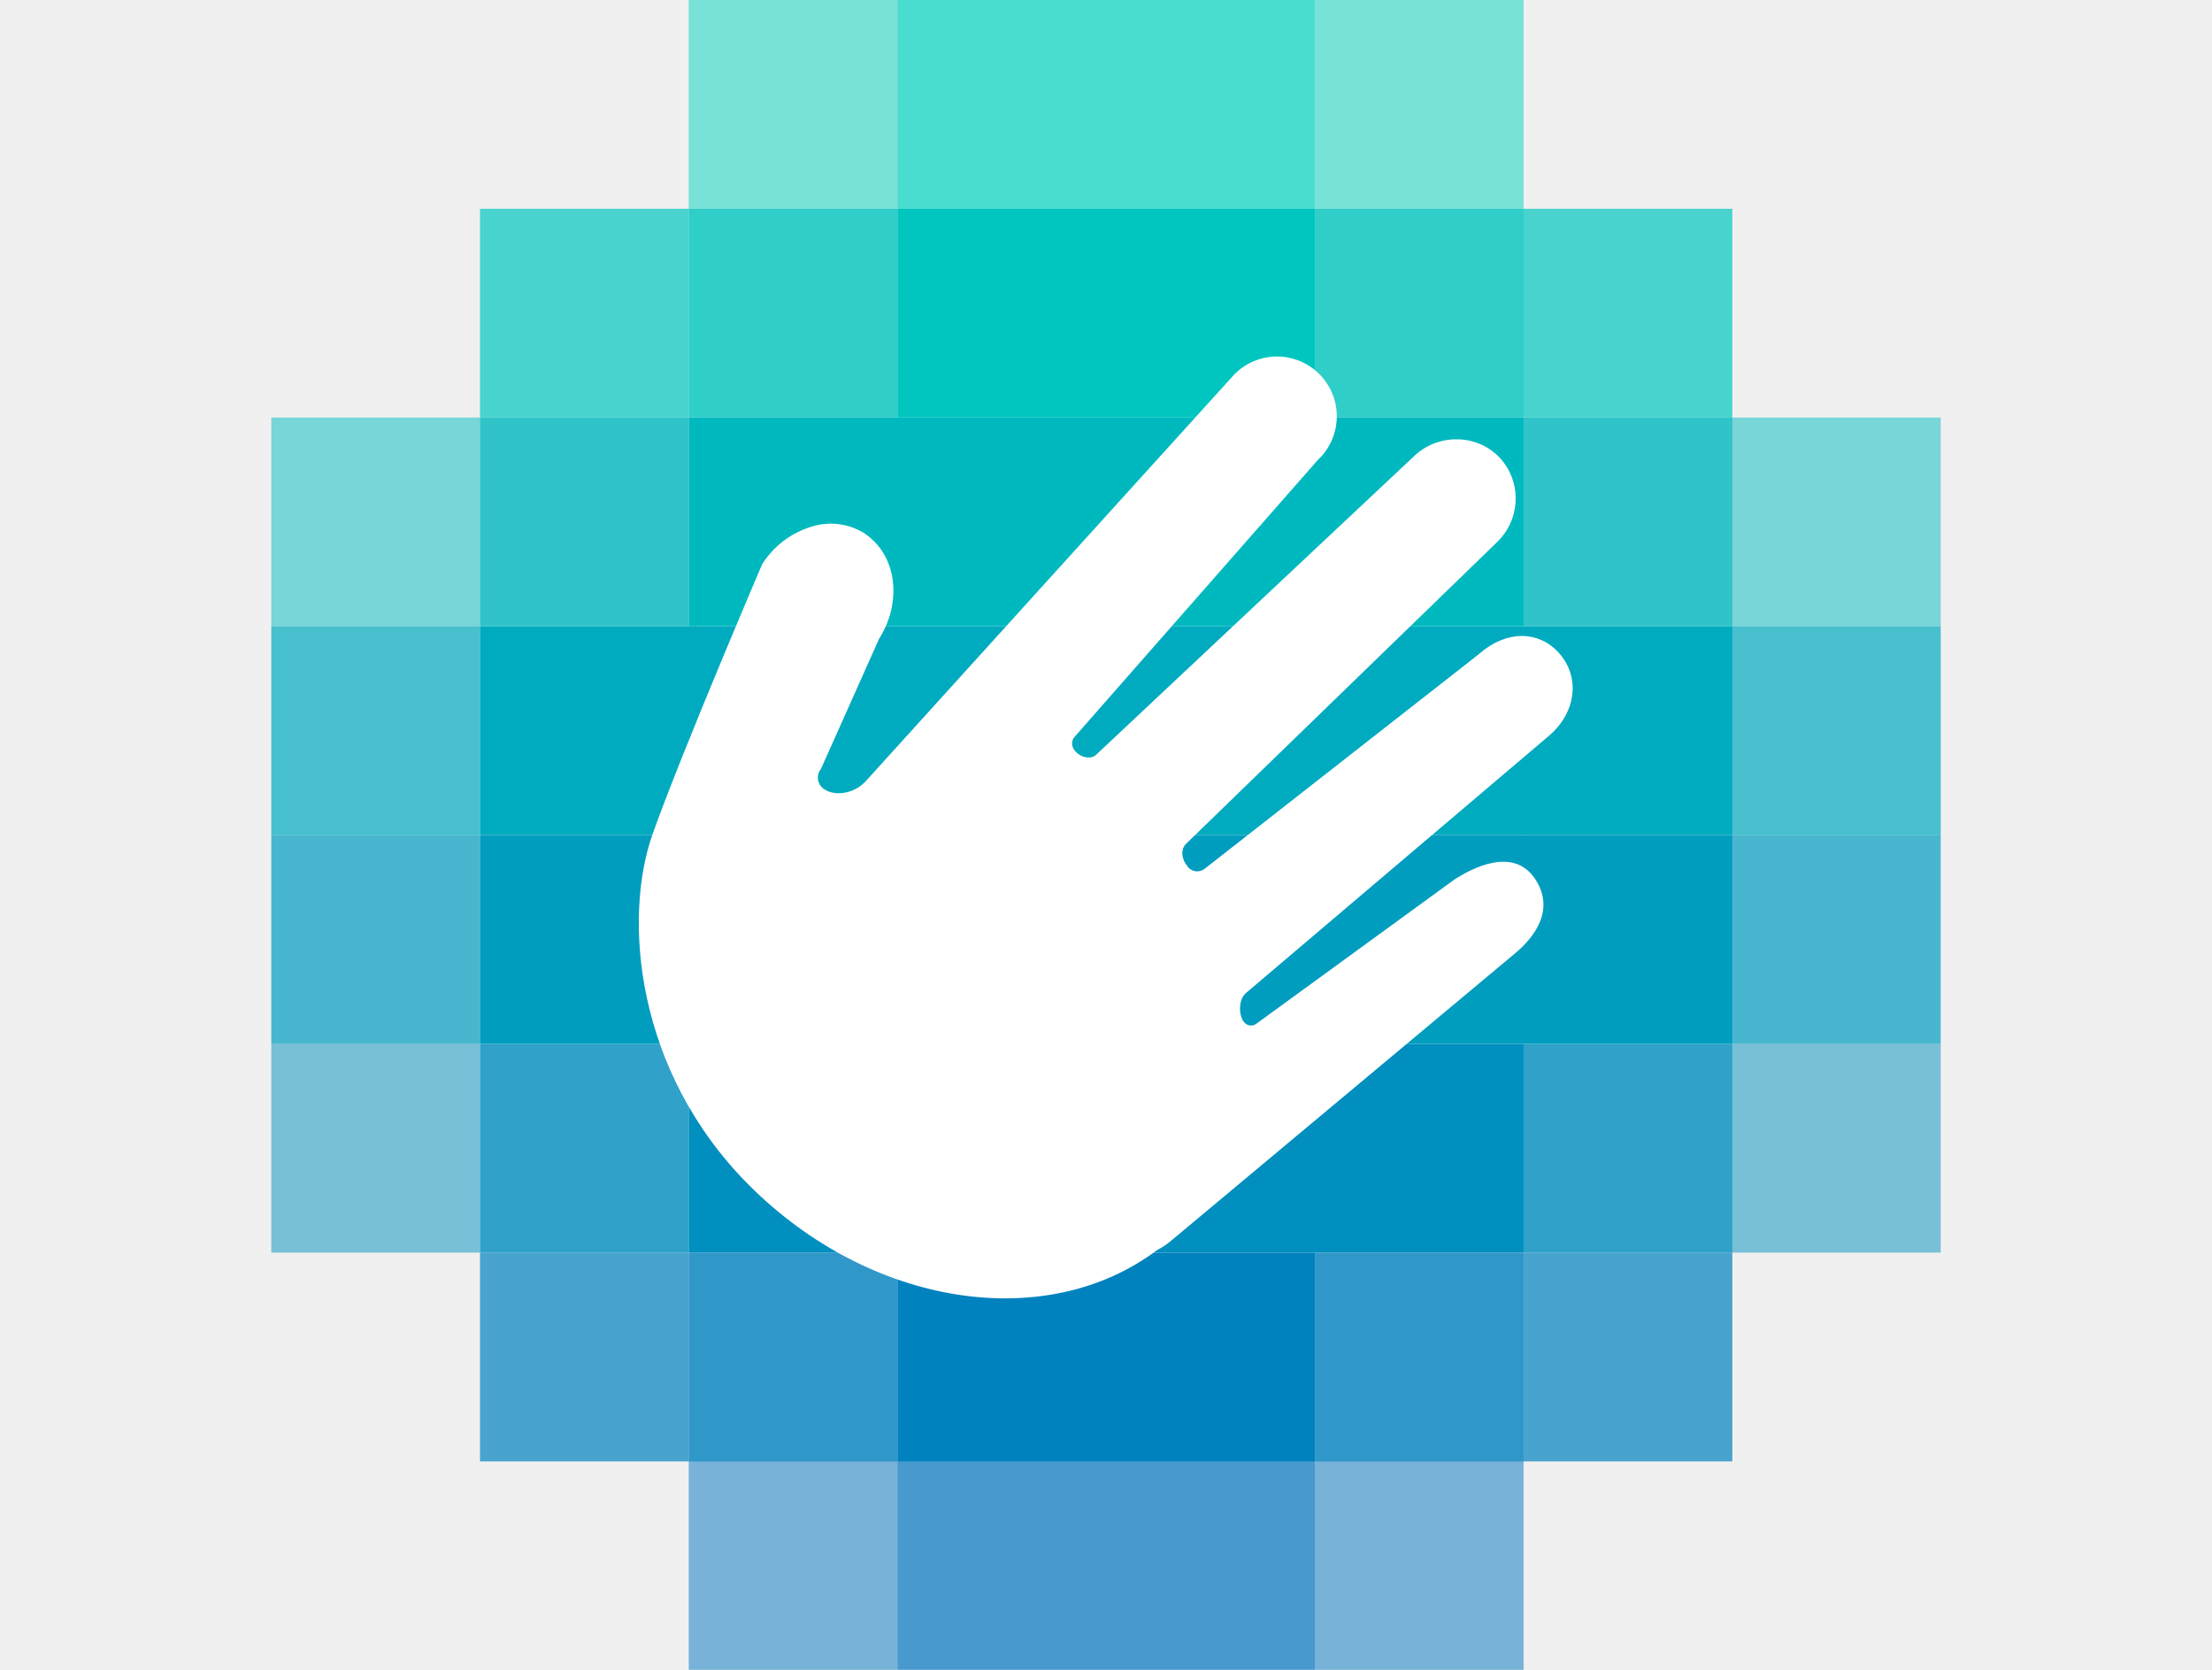
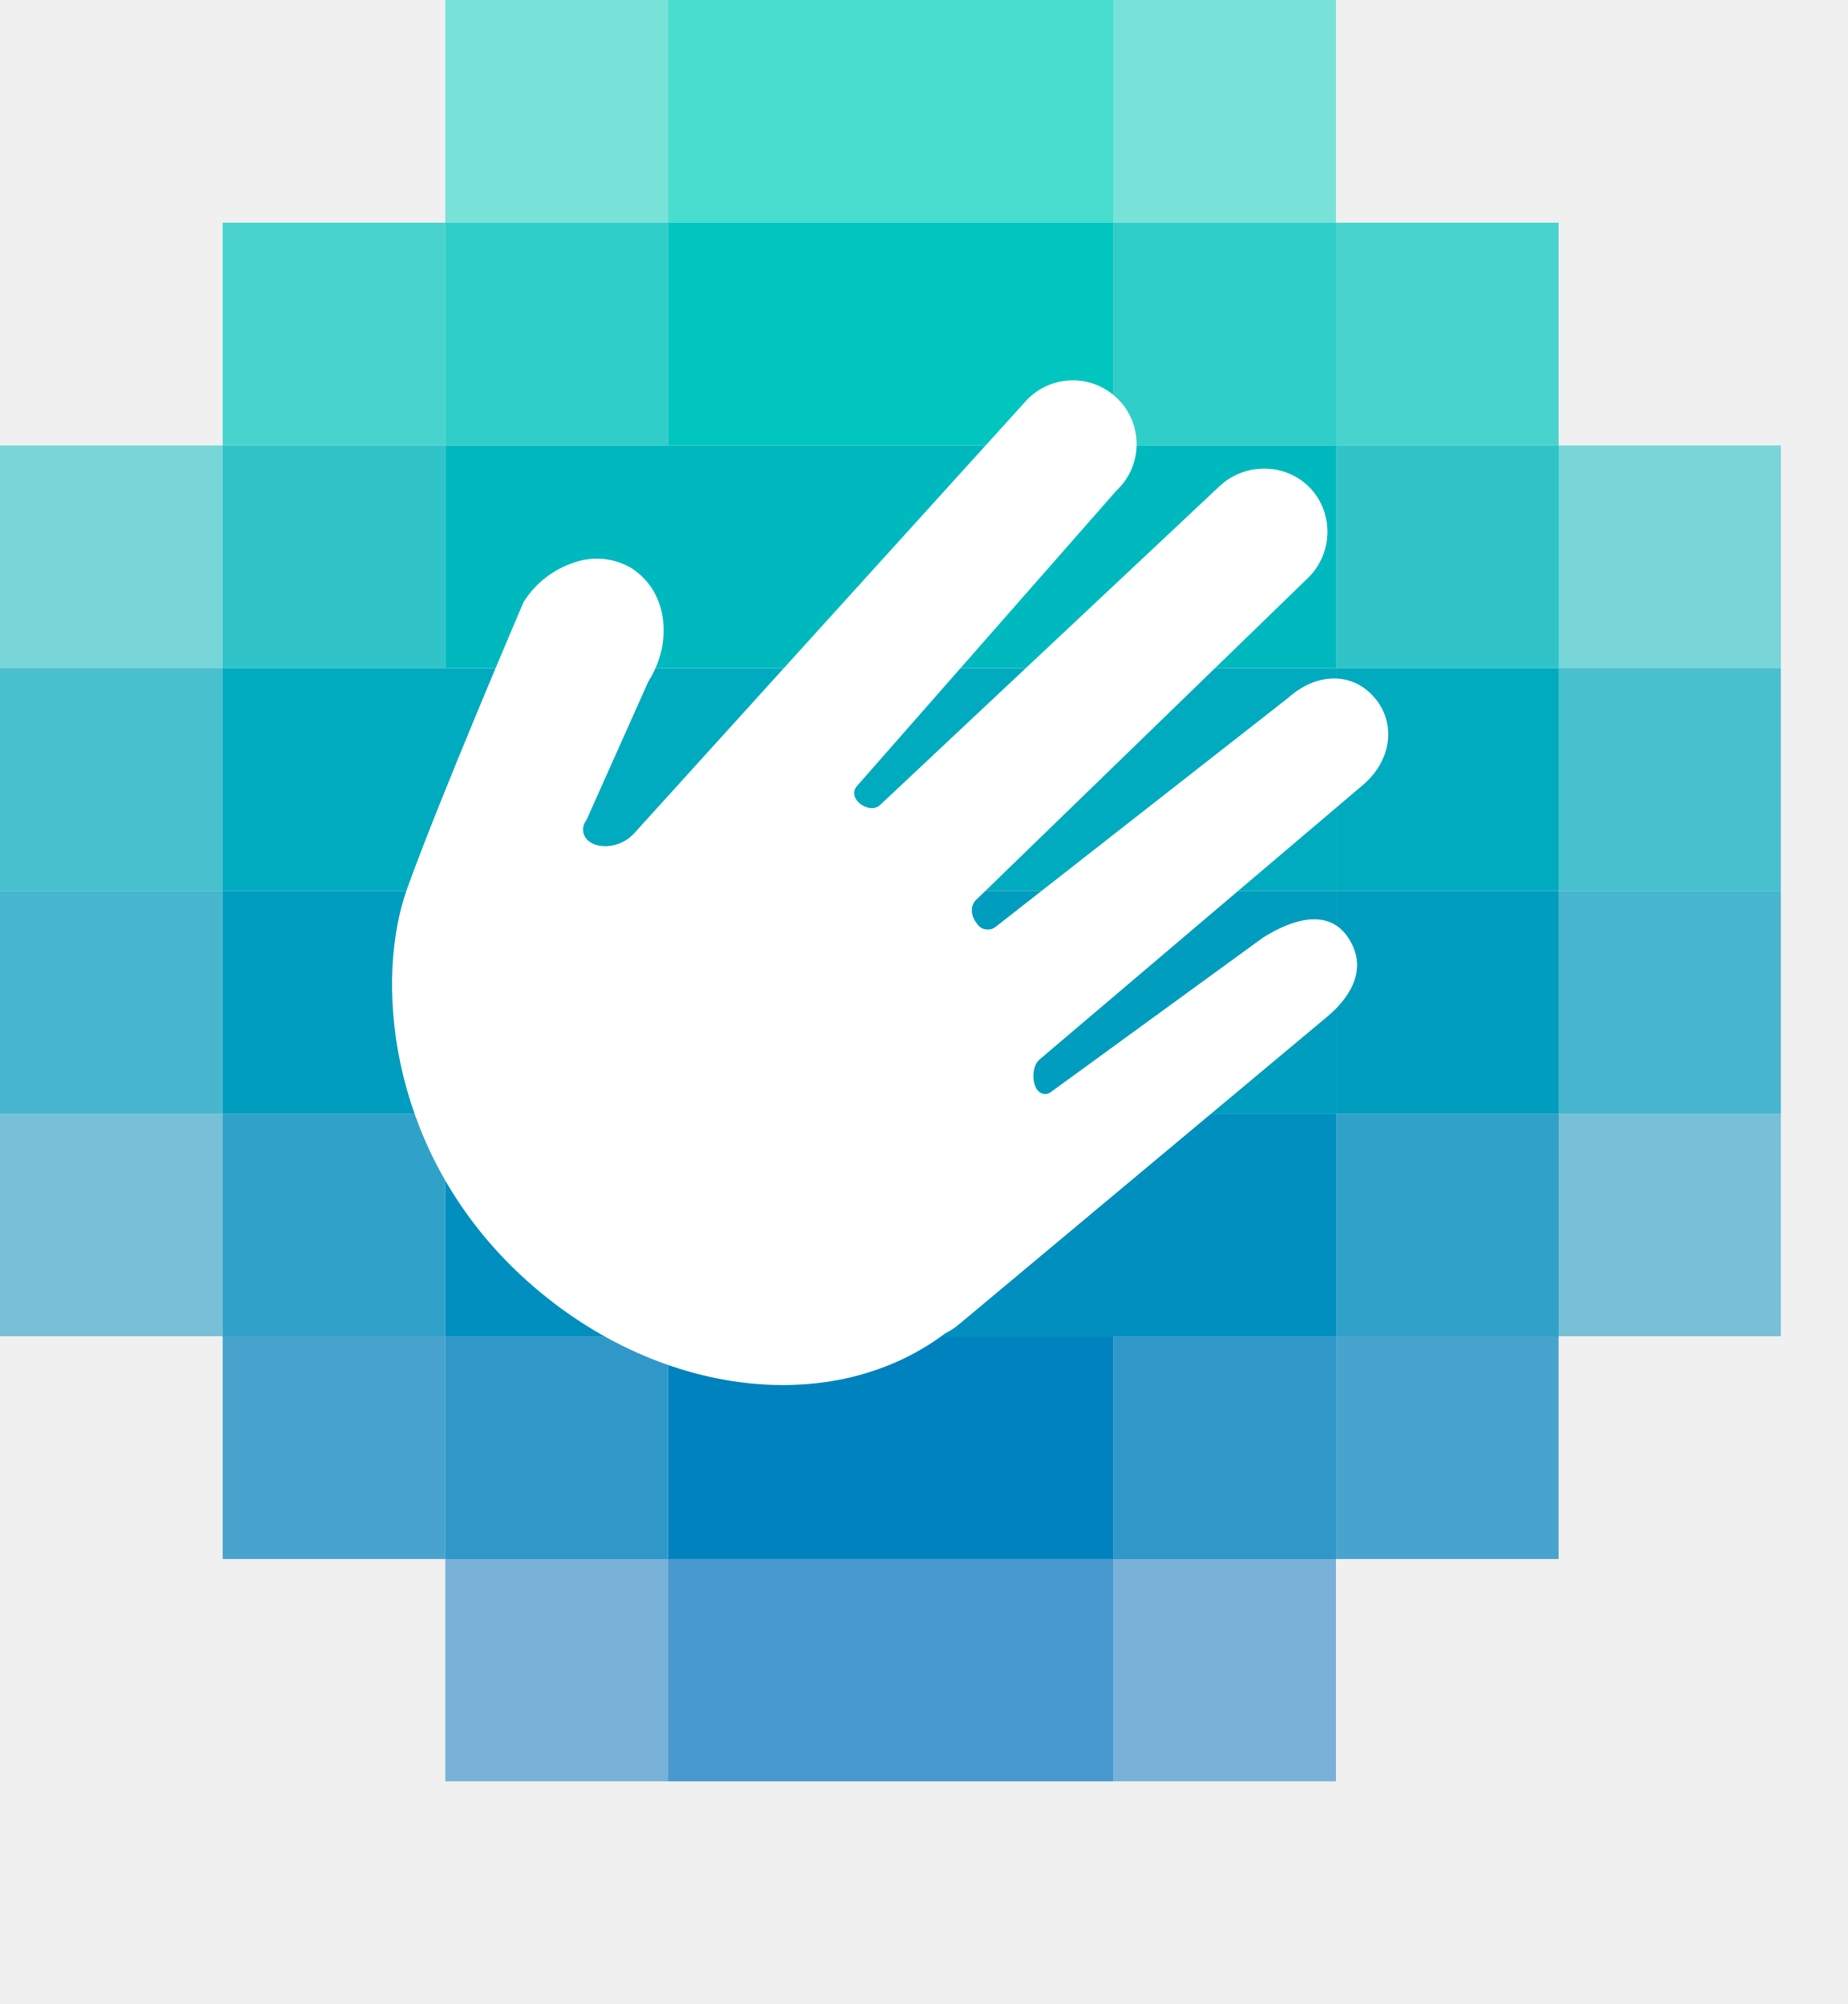
- <svg xmlns="http://www.w3.org/2000/svg" fill="none" viewBox="0 0 106 80">
-   <path fill="#0074BF" d="M73.012 69.998H63.01V80h10.002V69.998Z" opacity=".5" />
-   <path fill="#0074BF" d="M63.01 69.998H53.008V80H63.01V69.998Zm-10.002 0H43.006V80h10.002V69.998Z" opacity=".7" />
-   <path fill="#0074BF" d="M43.006 69.998H33.004V80h10.002V69.998Z" opacity=".5" />
-   <path fill="#0082BF" d="M83.014 60.013H73.013v10.002h10.001V60.012Z" opacity=".7" />
-   <path fill="#0082BF" d="M73.012 60.013H63.01v10.002h10.002V60.012Z" opacity=".8" />
-   <path fill="#0082BF" d="M63.01 60.013H53.008v10.002H63.01V60.012Zm-10.002 0H43.006v10.002h10.002V60.012Z" />
-   <path fill="#0082BF" d="M43.006 60.013H33.004v10.002h10.002V60.012Z" opacity=".8" />
-   <path fill="#0082BF" d="M33.004 60.013H23.002v10.002h10.002V60.012Z" opacity=".7" />
-   <path fill="#008FBF" d="M93 50.01H82.998v10.002H93V50.01Z" opacity=".5" />
-   <path fill="#008FBF" d="M83.014 50.01H73.013v10.002h10.001V50.01Z" opacity=".8" />
-   <path fill="#008FBF" d="M73.012 50.01H63.01v10.002h10.002V50.01Zm-10.002 0H53.008v10.002H63.01V50.01Zm-10.002 0H43.006v10.002h10.002V50.01Zm-10.002 0H33.004v10.002h10.002V50.01Z" />
-   <path fill="#008FBF" d="M33.004 50.01H23.002v10.002h10.002V50.01Z" opacity=".8" />
-   <path fill="#008FBF" d="M23.002 50.01H13v10.002h10.002V50.01Z" opacity=".5" />
-   <path fill="#009DBF" d="M93 40.008H82.998V50.01H93V40.008Z" opacity=".7" />
-   <path fill="#009DBF" d="M83.014 40.008H73.013V50.01h10.001V40.008Zm-10.002 0H63.01V50.01h10.002V40.008Zm-10.002 0H53.008V50.01H63.01V40.008Zm-10.002 0H43.006V50.01h10.002V40.008Zm-10.002 0H33.004V50.01h10.002V40.008Zm-10.002 0H23.002V50.01h10.002V40.008Z" />
-   <path fill="#009DBF" d="M23.002 40.008H13V50.01h10.002V40.008Z" opacity=".7" />
-   <path fill="#00ABBF" d="M93 30.006H82.998v10.002H93V30.006Z" opacity=".7" />
-   <path fill="#00ABBF" d="M83.014 30.006H73.013v10.002h10.001V30.006Zm-10.002 0H63.01v10.002h10.002V30.006Zm-10.002 0H53.008v10.002H63.01V30.006Zm-10.002 0H43.006v10.002h10.002V30.006Zm-10.002 0H33.004v10.002h10.002V30.006Zm-10.002 0H23.002v10.002h10.002V30.006Z" />
-   <path fill="#00ABBF" d="M23.002 30.006H13v10.002h10.002V30.006Z" opacity=".7" />
-   <path fill="#00B9BF" d="M93 20.004H82.998v10.002H93V20.004Z" opacity=".5" />
-   <path fill="#00B9BF" d="M83.014 20.004H73.013v10.002h10.001V20.004Z" opacity=".8" />
-   <path fill="#00B9BF" d="M73.012 20.004H63.01v10.002h10.002V20.004Zm-10.002 0H53.008v10.002H63.01V20.004Zm-10.002 0H43.006v10.002h10.002V20.004Zm-10.002 0H33.004v10.002h10.002V20.004Z" />
-   <path fill="#00B9BF" d="M33.004 20.004H23.002v10.002h10.002V20.004Z" opacity=".8" />
-   <path fill="#00B9BF" d="M23.002 20.004H13v10.002h10.002V20.004Z" opacity=".5" />
-   <path fill="#00C6BF" d="M83.014 10.002H73.013v10.002h10.001V10.002Z" opacity=".7" />
-   <path fill="#00C6BF" d="M73.012 10.002H63.01v10.002h10.002V10.002Z" opacity=".8" />
-   <path fill="#00C6BF" d="M63.01 10.002H53.008v10.002H63.01V10.002Zm-10.002 0H43.006v10.002h10.002V10.002Z" />
-   <path fill="#00C6BF" d="M43.006 10.002H33.004v10.002h10.002V10.002Z" opacity=".8" />
-   <path fill="#00C6BF" d="M33.004 10.002H23.002v10.002h10.002V10.002Z" opacity=".7" />
-   <path fill="#00D4BF" d="M73.012 0H63.01v10.002h10.002V0Z" opacity=".5" />
-   <path fill="#00D4BF" d="M63.01 0H53.008v10.002H63.01V0ZM53.008 0H43.006v10.002h10.002V0Z" opacity=".7" />
-   <path fill="#00D4BF" d="M43.006 0H33.004v10.002h10.002V0Z" opacity=".5" />
-   <path fill="#fff" d="m39.34 36.84 2.787-6.237c1.012-1.592.88-3.55-.232-4.66a3.6 3.6 0 0 0-.481-.399 3.054 3.054 0 0 0-2.571-.298 4.246 4.246 0 0 0-2.322 1.791s-3.816 8.907-5.242 12.905c-1.426 3.998-.863 11.346 4.611 16.836 5.806 5.806 14.215 7.133 19.573 3.102.232-.116.431-.249.63-.415l16.521-13.8c.796-.664 1.99-2.024.93-3.583-1.046-1.526-3.003-.481-3.816.033l-9.504 6.917a.422.422 0 0 1-.597-.05s0-.017-.017-.017c-.249-.298-.282-1.078.1-1.393l14.58-12.374c1.26-1.128 1.426-2.787.414-3.915-.995-1.11-2.57-1.078-3.848.067l-13.12 10.267a.578.578 0 0 1-.813-.083c0-.016-.017-.016-.017-.033-.265-.298-.365-.78-.066-1.078l14.862-14.414c1.178-1.095 1.244-2.936.15-4.097a2.824 2.824 0 0 0-2.024-.863 2.905 2.905 0 0 0-2.09.83L52.544 36.144c-.365.364-1.078 0-1.161-.432a.474.474 0 0 1 .132-.431l11.628-13.237a2.86 2.86 0 0 0 .15-4.047 2.86 2.86 0 0 0-4.048-.15c-.05.05-.1.084-.133.133L41.447 37.47c-.63.63-1.56.664-2.007.3a.657.657 0 0 1-.1-.93Z" />
+ <svg xmlns="http://www.w3.org/2000/svg" fill="none" viewBox="0 0 83 90">
+   <path opacity=".5" d="M60.012 69.998H50.01V80h10.002V69.998z" fill="#0074BF" />
+   <path opacity=".7" d="M50.01 69.998H40.008V80H50.01V69.998zm-10.002 0H30.006V80h10.002V69.998z" fill="#0074BF" />
+   <path opacity=".5" d="M30.006 69.998H20.004V80h10.002V69.998z" fill="#0074BF" />
+   <path opacity=".7" d="M70.014 60.013h-10v10.002h10.002V60.012z" fill="#0082BF" />
+   <path opacity=".8" d="M60.012 60.013H50.01v10.002h10.002V60.012z" fill="#0082BF" />
+   <path d="M50.01 60.013H40.008v10.002H50.01V60.012zm-10.002 0H30.006v10.002h10.002V60.012z" fill="#0082BF" />
+   <path opacity=".8" d="M30.006 60.013H20.004v10.002h10.002V60.012z" fill="#0082BF" />
+   <path opacity=".7" d="M20.004 60.013H10.002v10.002h10.002V60.012z" fill="#0082BF" />
+   <path opacity=".5" d="M80 50.01H69.998v10.002H80V50.01z" fill="#008FBF" />
+   <path opacity=".8" d="M70.014 50.01h-10v10.002h10.002V50.01z" fill="#008FBF" />
+   <path d="M60.012 50.01H50.01v10.002h10.002V50.01zm-10.002 0H40.008v10.002H50.01V50.01zm-10.002 0H30.006v10.002h10.002V50.01zm-10.002 0H20.004v10.002h10.002V50.01z" fill="#008FBF" />
+   <path opacity=".8" d="M20.004 50.01H10.002v10.002h10.002V50.01z" fill="#008FBF" />
+   <path opacity=".5" d="M10.002 50.01H0v10.002h10.002V50.01z" fill="#008FBF" />
+   <path opacity=".7" d="M80 40.008H69.998V50.01H80V40.008z" fill="#009DBF" />
+   <path d="M70.014 40.008h-10V50.01h10.002V40.008zm-10.002 0H50.01V50.01h10.002V40.008zm-10.002 0H40.008V50.01H50.01V40.008zm-10.002 0H30.006V50.01h10.002V40.008zm-10.002 0H20.004V50.01h10.002V40.008zm-10.002 0H10.002V50.01h10.002V40.008z" fill="#009DBF" />
+   <path opacity=".7" d="M10.002 40.008H0V50.01h10.002V40.008z" fill="#009DBF" />
+   <path opacity=".7" d="M80 30.006H69.998v10.002H80V30.006z" fill="#00ABBF" />
+   <path d="M70.014 30.006h-10v10.002h10.002V30.006zm-10.002 0H50.01v10.002h10.002V30.006zm-10.002 0H40.008v10.002H50.01V30.006zm-10.002 0H30.006v10.002h10.002V30.006zm-10.002 0H20.004v10.002h10.002V30.006zm-10.002 0H10.002v10.002h10.002V30.006z" fill="#00ABBF" />
+   <path opacity=".7" d="M10.002 30.006H0v10.002h10.002V30.006z" fill="#00ABBF" />
+   <path opacity=".5" d="M80 20.004H69.998v10.002H80V20.004z" fill="#00B9BF" />
+   <path opacity=".8" d="M70.014 20.004h-10v10.002h10.002V20.004z" fill="#00B9BF" />
+   <path d="M60.012 20.004H50.01v10.002h10.002V20.004zm-10.002 0H40.008v10.002H50.01V20.004zm-10.002 0H30.006v10.002h10.002V20.004zm-10.002 0H20.004v10.002h10.002V20.004z" fill="#00B9BF" />
+   <path opacity=".8" d="M20.004 20.004H10.002v10.002h10.002V20.004z" fill="#00B9BF" />
+   <path opacity=".5" d="M10.002 20.004H0v10.002h10.002V20.004z" fill="#00B9BF" />
+   <path opacity=".7" d="M70.014 10.002h-10v10.002h10.002V10.002z" fill="#00C6BF" />
+   <path opacity=".8" d="M60.012 10.002H50.01v10.002h10.002V10.002z" fill="#00C6BF" />
+   <path d="M50.01 10.002H40.008v10.002H50.01V10.002zm-10.002 0H30.006v10.002h10.002V10.002z" fill="#00C6BF" />
+   <path opacity=".8" d="M30.006 10.002H20.004v10.002h10.002V10.002z" fill="#00C6BF" />
+   <path opacity=".7" d="M20.004 10.002H10.002v10.002h10.002V10.002z" fill="#00C6BF" />
+   <path opacity=".5" d="M60.012 0H50.01v10.002h10.002V0z" fill="#00D4BF" />
+   <path opacity=".7" d="M50.01 0H40.008v10.002H50.01V0zM40.008 0H30.006v10.002h10.002V0z" fill="#00D4BF" />
+   <path opacity=".5" d="M30.006 0H20.004v10.002h10.002V0z" fill="#00D4BF" />
+   <path d="M26.34 36.84l2.787-6.237c1.012-1.592.88-3.55-.232-4.66a3.6 3.6 0 00-.481-.399 3.053 3.053 0 00-2.571-.298 4.246 4.246 0 00-2.322 1.791s-3.816 8.907-5.242 12.905c-1.426 3.998-.863 11.346 4.611 16.836 5.806 5.806 14.215 7.132 19.573 3.102.232-.116.431-.25.63-.415l16.521-13.8c.797-.664 1.99-2.024.93-3.583-1.046-1.526-3.003-.481-3.816.033l-9.504 6.917a.421.421 0 01-.597-.05s0-.017-.017-.017c-.249-.298-.282-1.078.1-1.393l14.58-12.374c1.26-1.128 1.426-2.787.414-3.915-.995-1.11-2.57-1.078-3.848.067l-13.12 10.267a.578.578 0 01-.813-.083c0-.016-.017-.016-.017-.033-.265-.298-.365-.78-.066-1.078l14.862-14.414c1.178-1.095 1.244-2.936.15-4.097a2.824 2.824 0 00-2.024-.863 2.905 2.905 0 00-2.09.83L39.544 36.144c-.365.364-1.078 0-1.161-.432a.474.474 0 01.132-.431l11.628-13.237a2.86 2.86 0 00.15-4.047 2.86 2.86 0 00-4.048-.15c-.05.05-.1.084-.133.133L28.447 37.47c-.63.63-1.56.664-2.007.299a.657.657 0 01-.1-.929z" fill="#fff" />
</svg>
